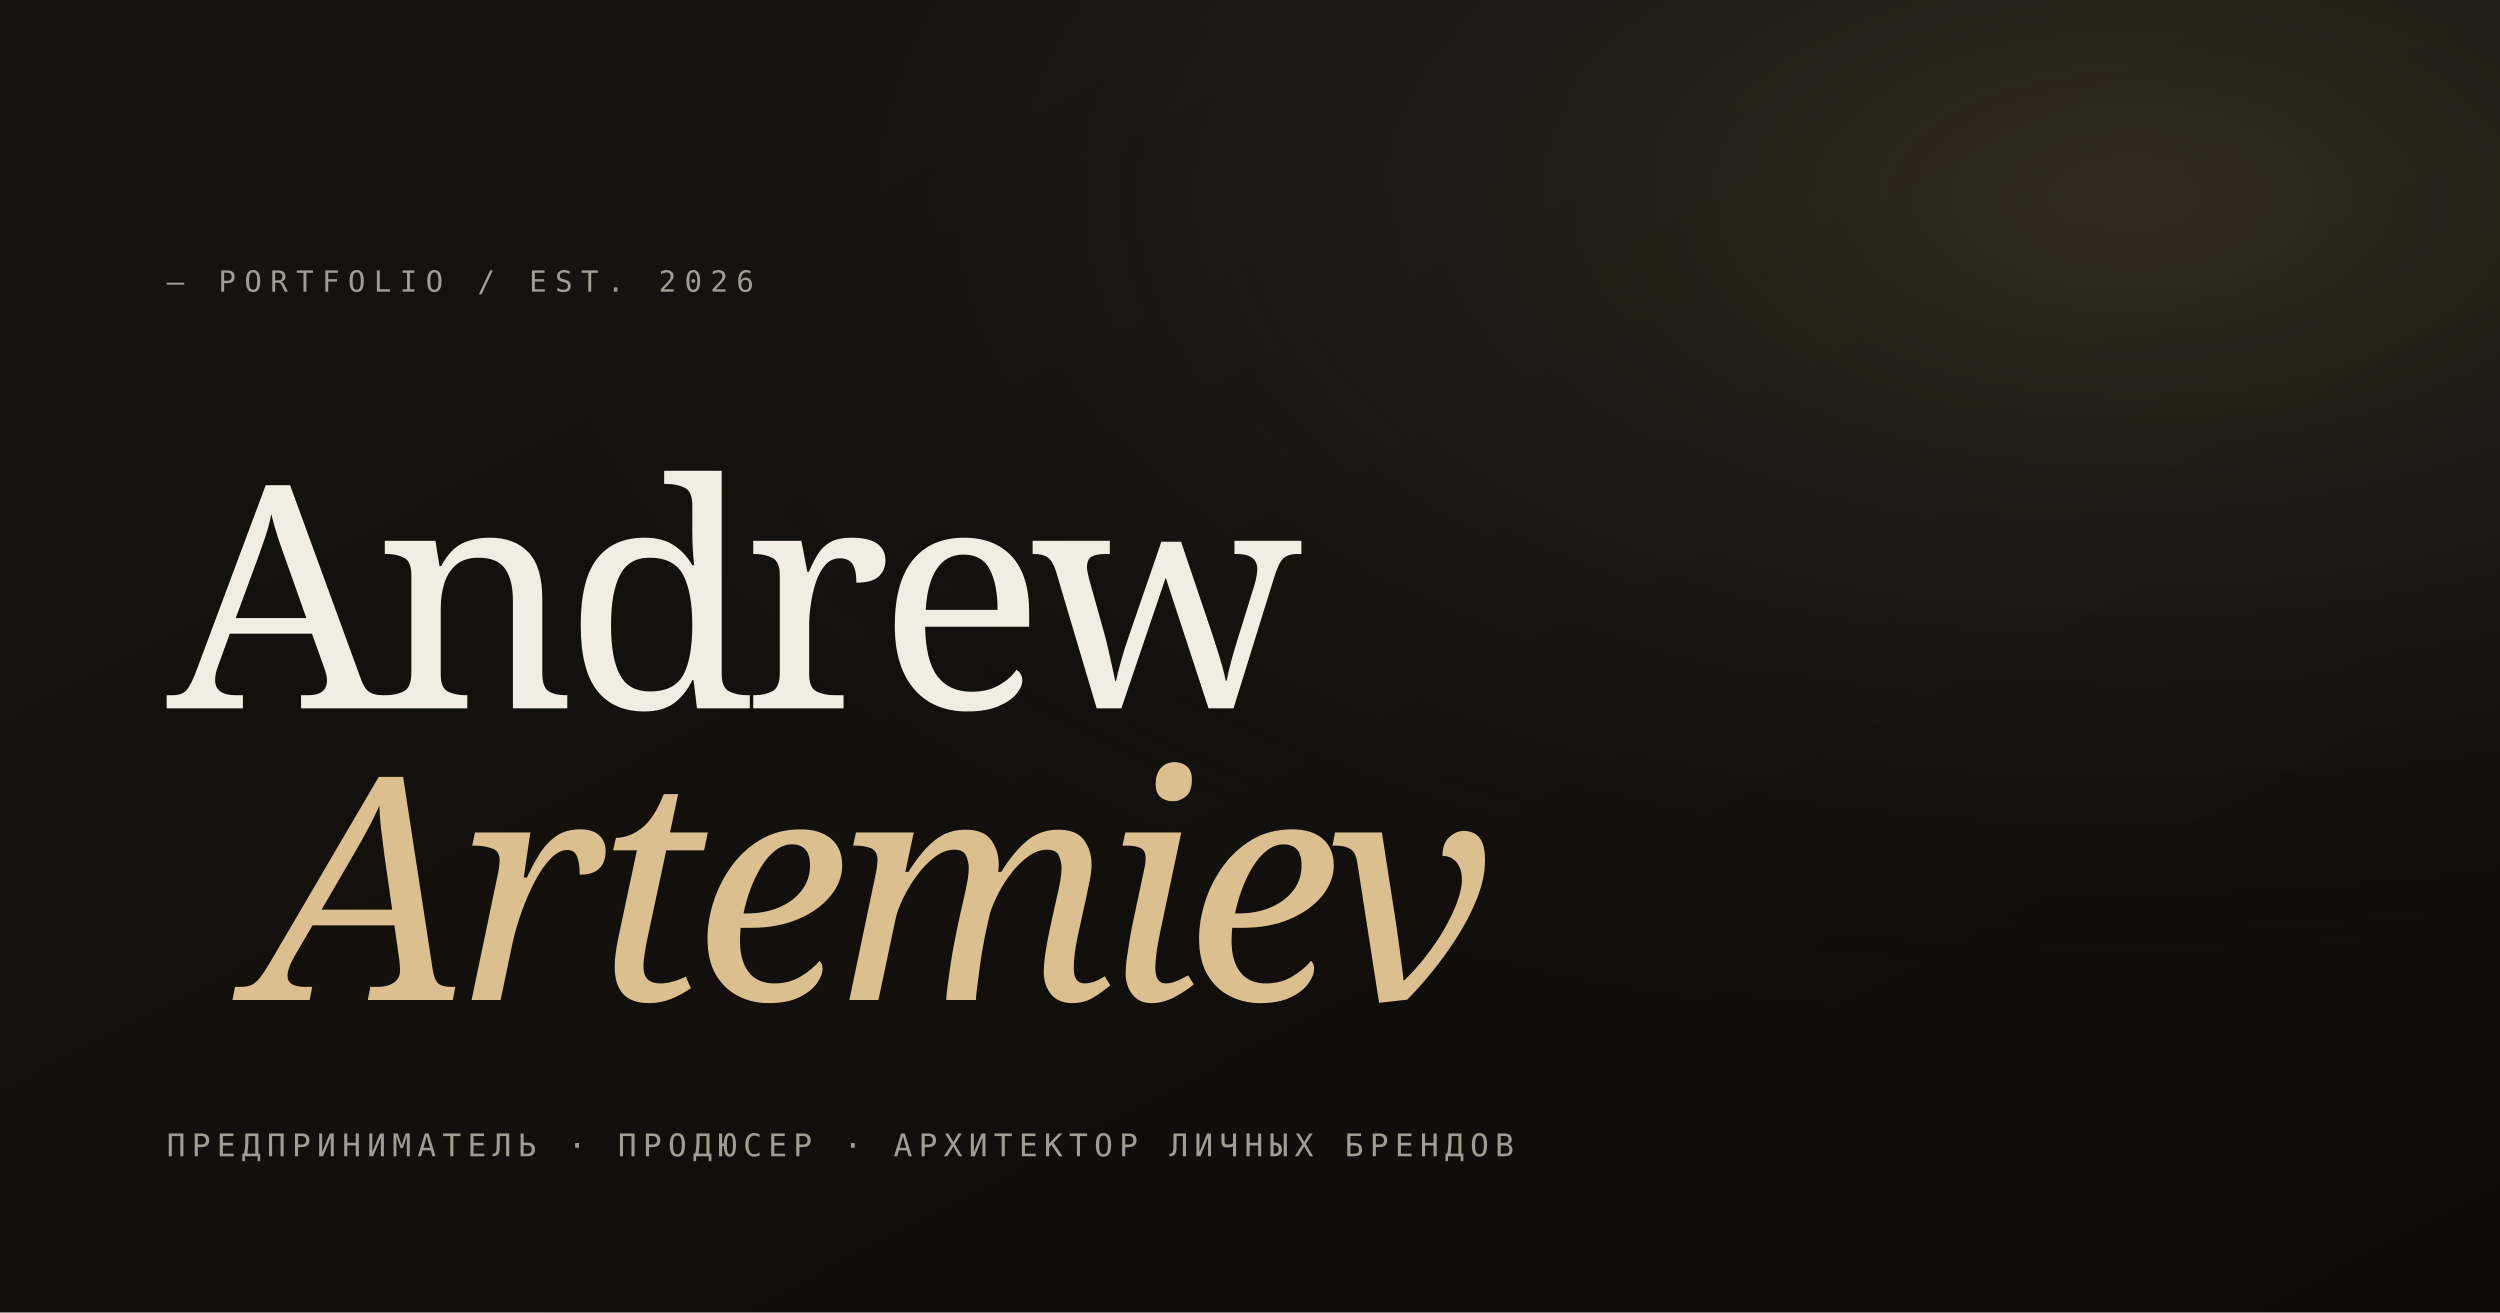
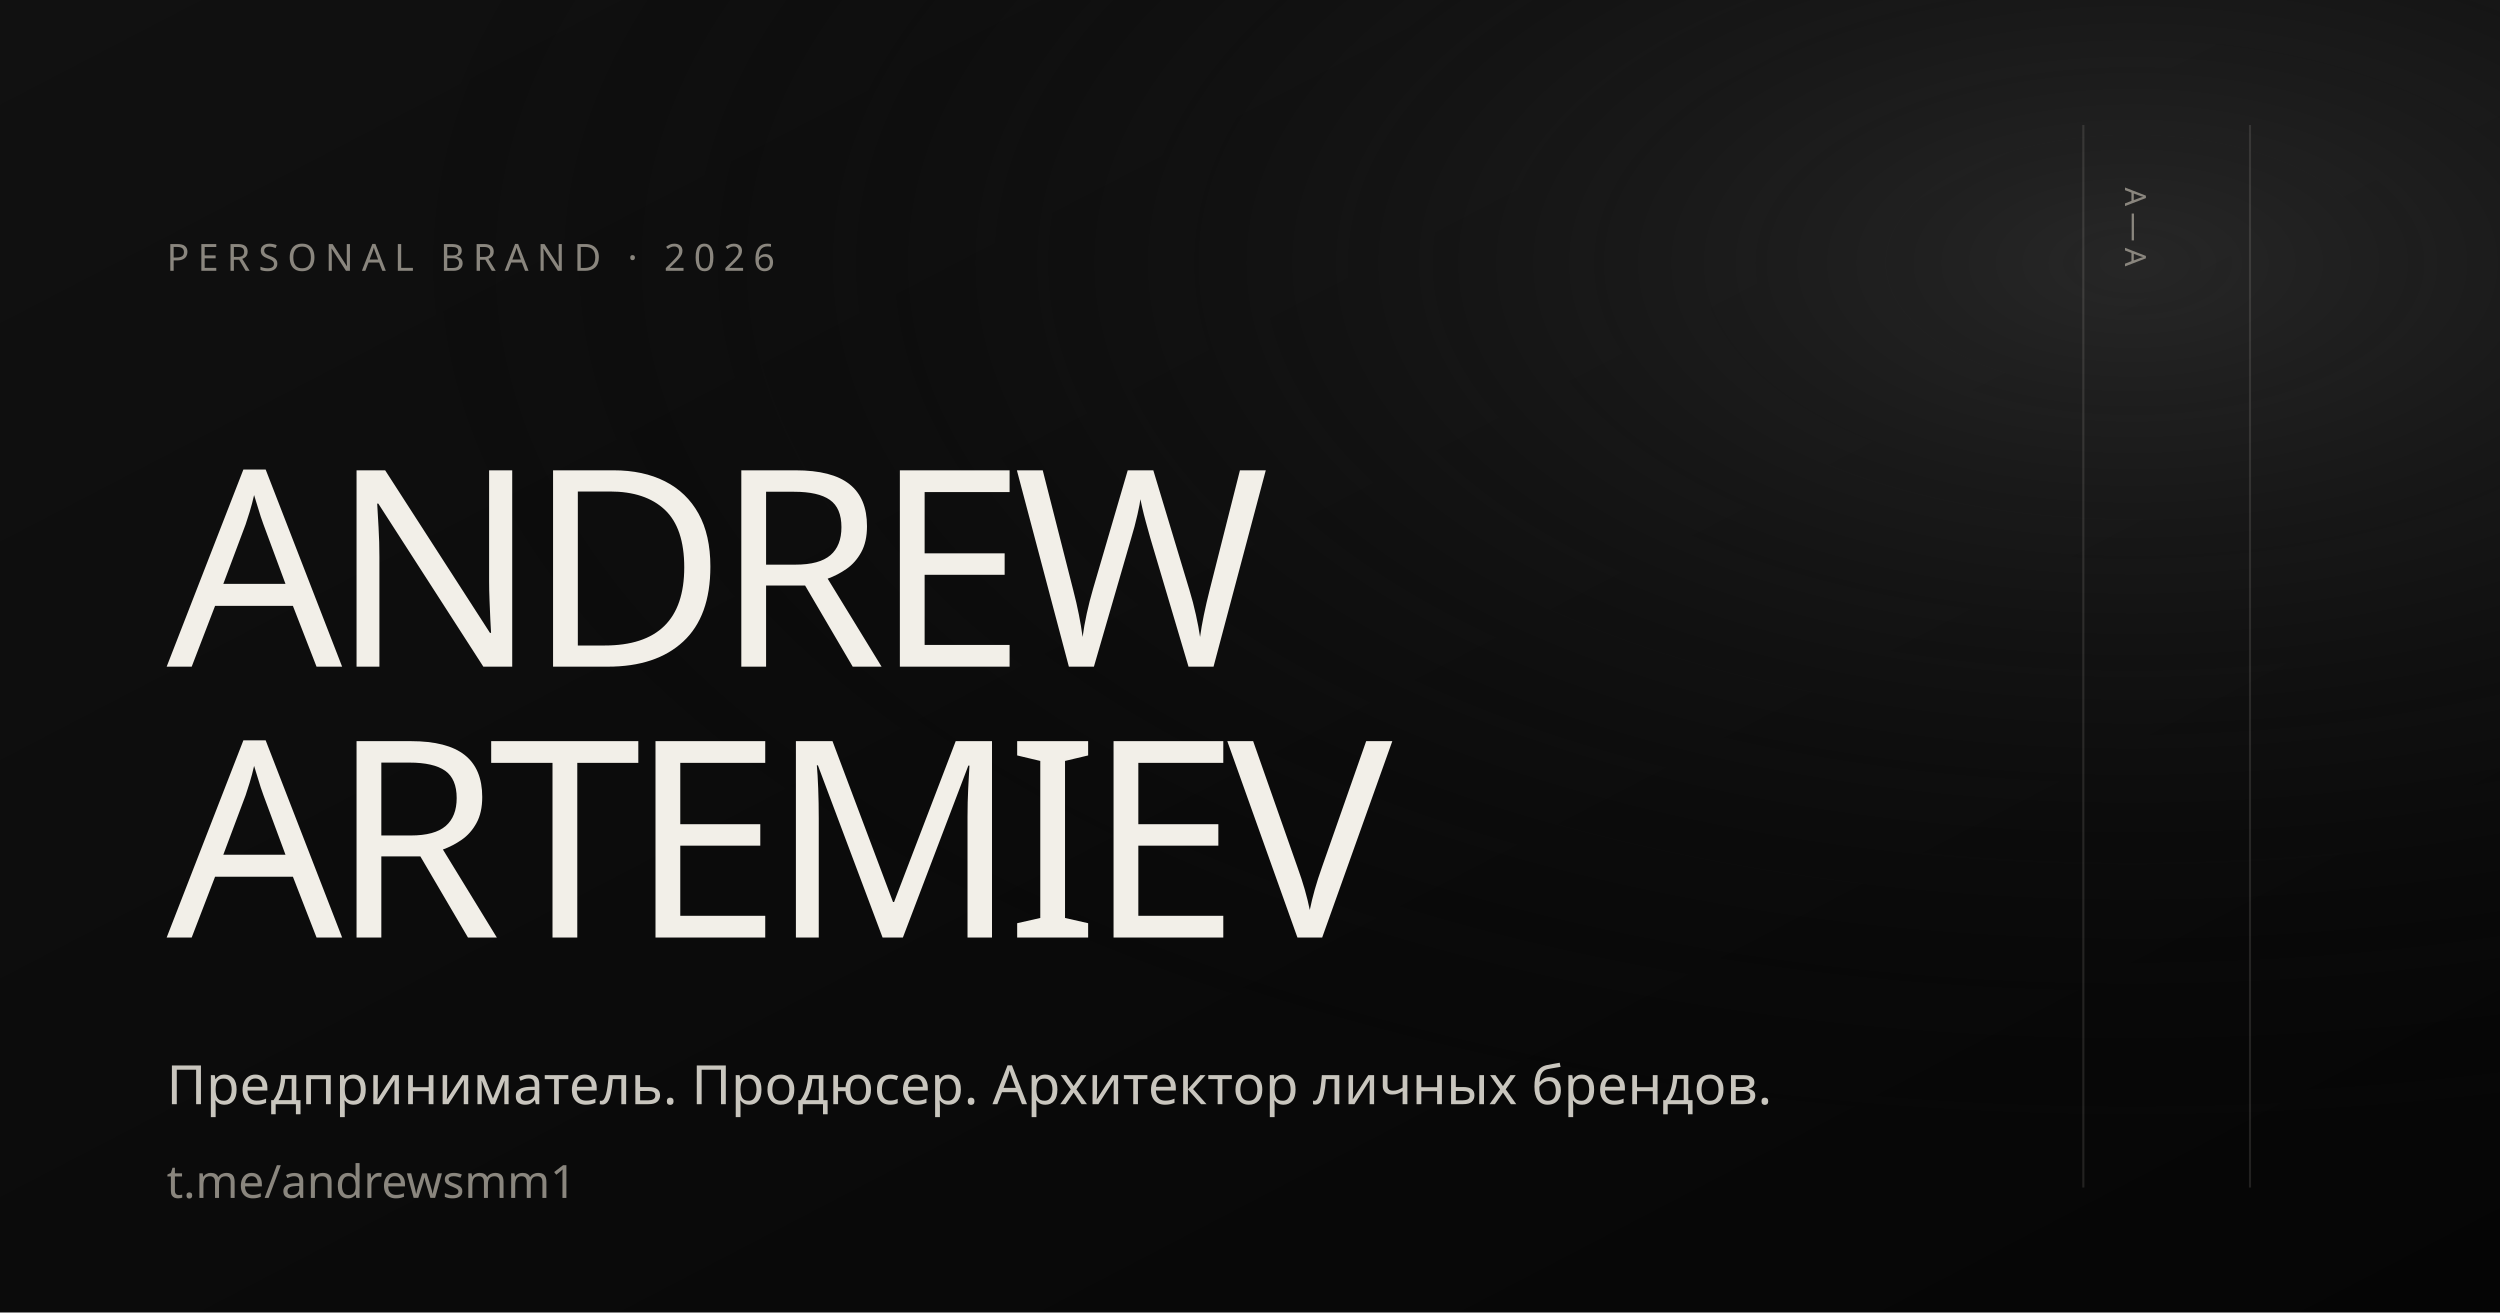
<svg xmlns="http://www.w3.org/2000/svg" viewBox="0 0 1200 630">
  <defs>
    <linearGradient id="bg" x1="0" y1="0" x2="1" y2="1">
-       <stop offset="0" stop-color="#17140f" />
-       <stop offset="1" stop-color="#0d0b09" />
+       <stop offset="0" stop-color="#111" />
+       <stop offset="1" stop-color="#050505" />
    </linearGradient>
-     <radialGradient id="glow" cx="0.85" cy="0.15" r="0.7">
-       <stop offset="0" stop-color="#c9a875" stop-opacity=".18" />
-       <stop offset="1" stop-color="#0d0b09" stop-opacity="0" />
+     <radialGradient id="r" cx="0.85" cy="0.2" r="0.7">
+       <stop offset="0" stop-color="#2a2a2a" stop-opacity=".9" />
+       <stop offset="1" stop-color="#050505" stop-opacity="0" />
    </radialGradient>
  </defs>
  <rect width="1200" height="630" fill="url(#bg)" />
-   <rect width="1200" height="630" fill="url(#glow)" />
-   <g fill="#f2ede2" font-family="Fraunces, Georgia, serif">
-     <text x="80" y="140" font-family="'JetBrains Mono', monospace" font-size="14" letter-spacing="4" fill="#a29d92">— PORTFOLIO / EST. 2026</text>
-     <text x="80" y="340" font-size="150" font-weight="400" letter-spacing="-6">Andrew</text>
-     <text x="120" y="480" font-size="150" font-weight="400" font-style="italic" letter-spacing="-6" fill="#dcbf8e">Artemiev</text>
-     <text x="80" y="555" font-family="'JetBrains Mono', monospace" font-size="15" letter-spacing="3" fill="#a29d92">ПРЕДПРИНИМАТЕЛЬ · ПРОДЮСЕР · АРХИТЕКТОР ЛИЧНЫХ БРЕНДОВ</text>
+   <rect width="1200" height="630" fill="url(#r)" />
+   <g font-family="Inter Tight, system-ui, sans-serif" fill="#f2efe8">
+     <text x="80" y="130" font-size="18" letter-spacing="4" fill="#8a867e">PERSONAL BRAND · 2026</text>
+     <text x="80" y="320" font-size="132" font-weight="500" letter-spacing="-6">ANDREW</text>
+     <text x="80" y="450" font-size="132" font-weight="500" letter-spacing="-6">ARTEMIEV</text>
+     <text x="80" y="530" font-size="26" fill="#c9c6be">Предприниматель. Продюсер. Архитектор личных брендов.</text>
+     <text x="80" y="575" font-size="22" fill="#8a867e">t.me/andrewsmm1</text>
  </g>
+   <g stroke="#f2efe8" stroke-opacity=".12">
+     <line x1="1000" y1="60" x2="1000" y2="570" />
+     <line x1="1080" y1="60" x2="1080" y2="570" />
+   </g>
+   <text x="1020" y="90" font-family="Inter Tight, system-ui, sans-serif" font-size="14" letter-spacing="3" fill="#8a867e" transform="rotate(90 1020,90)">A—A</text>
</svg>
